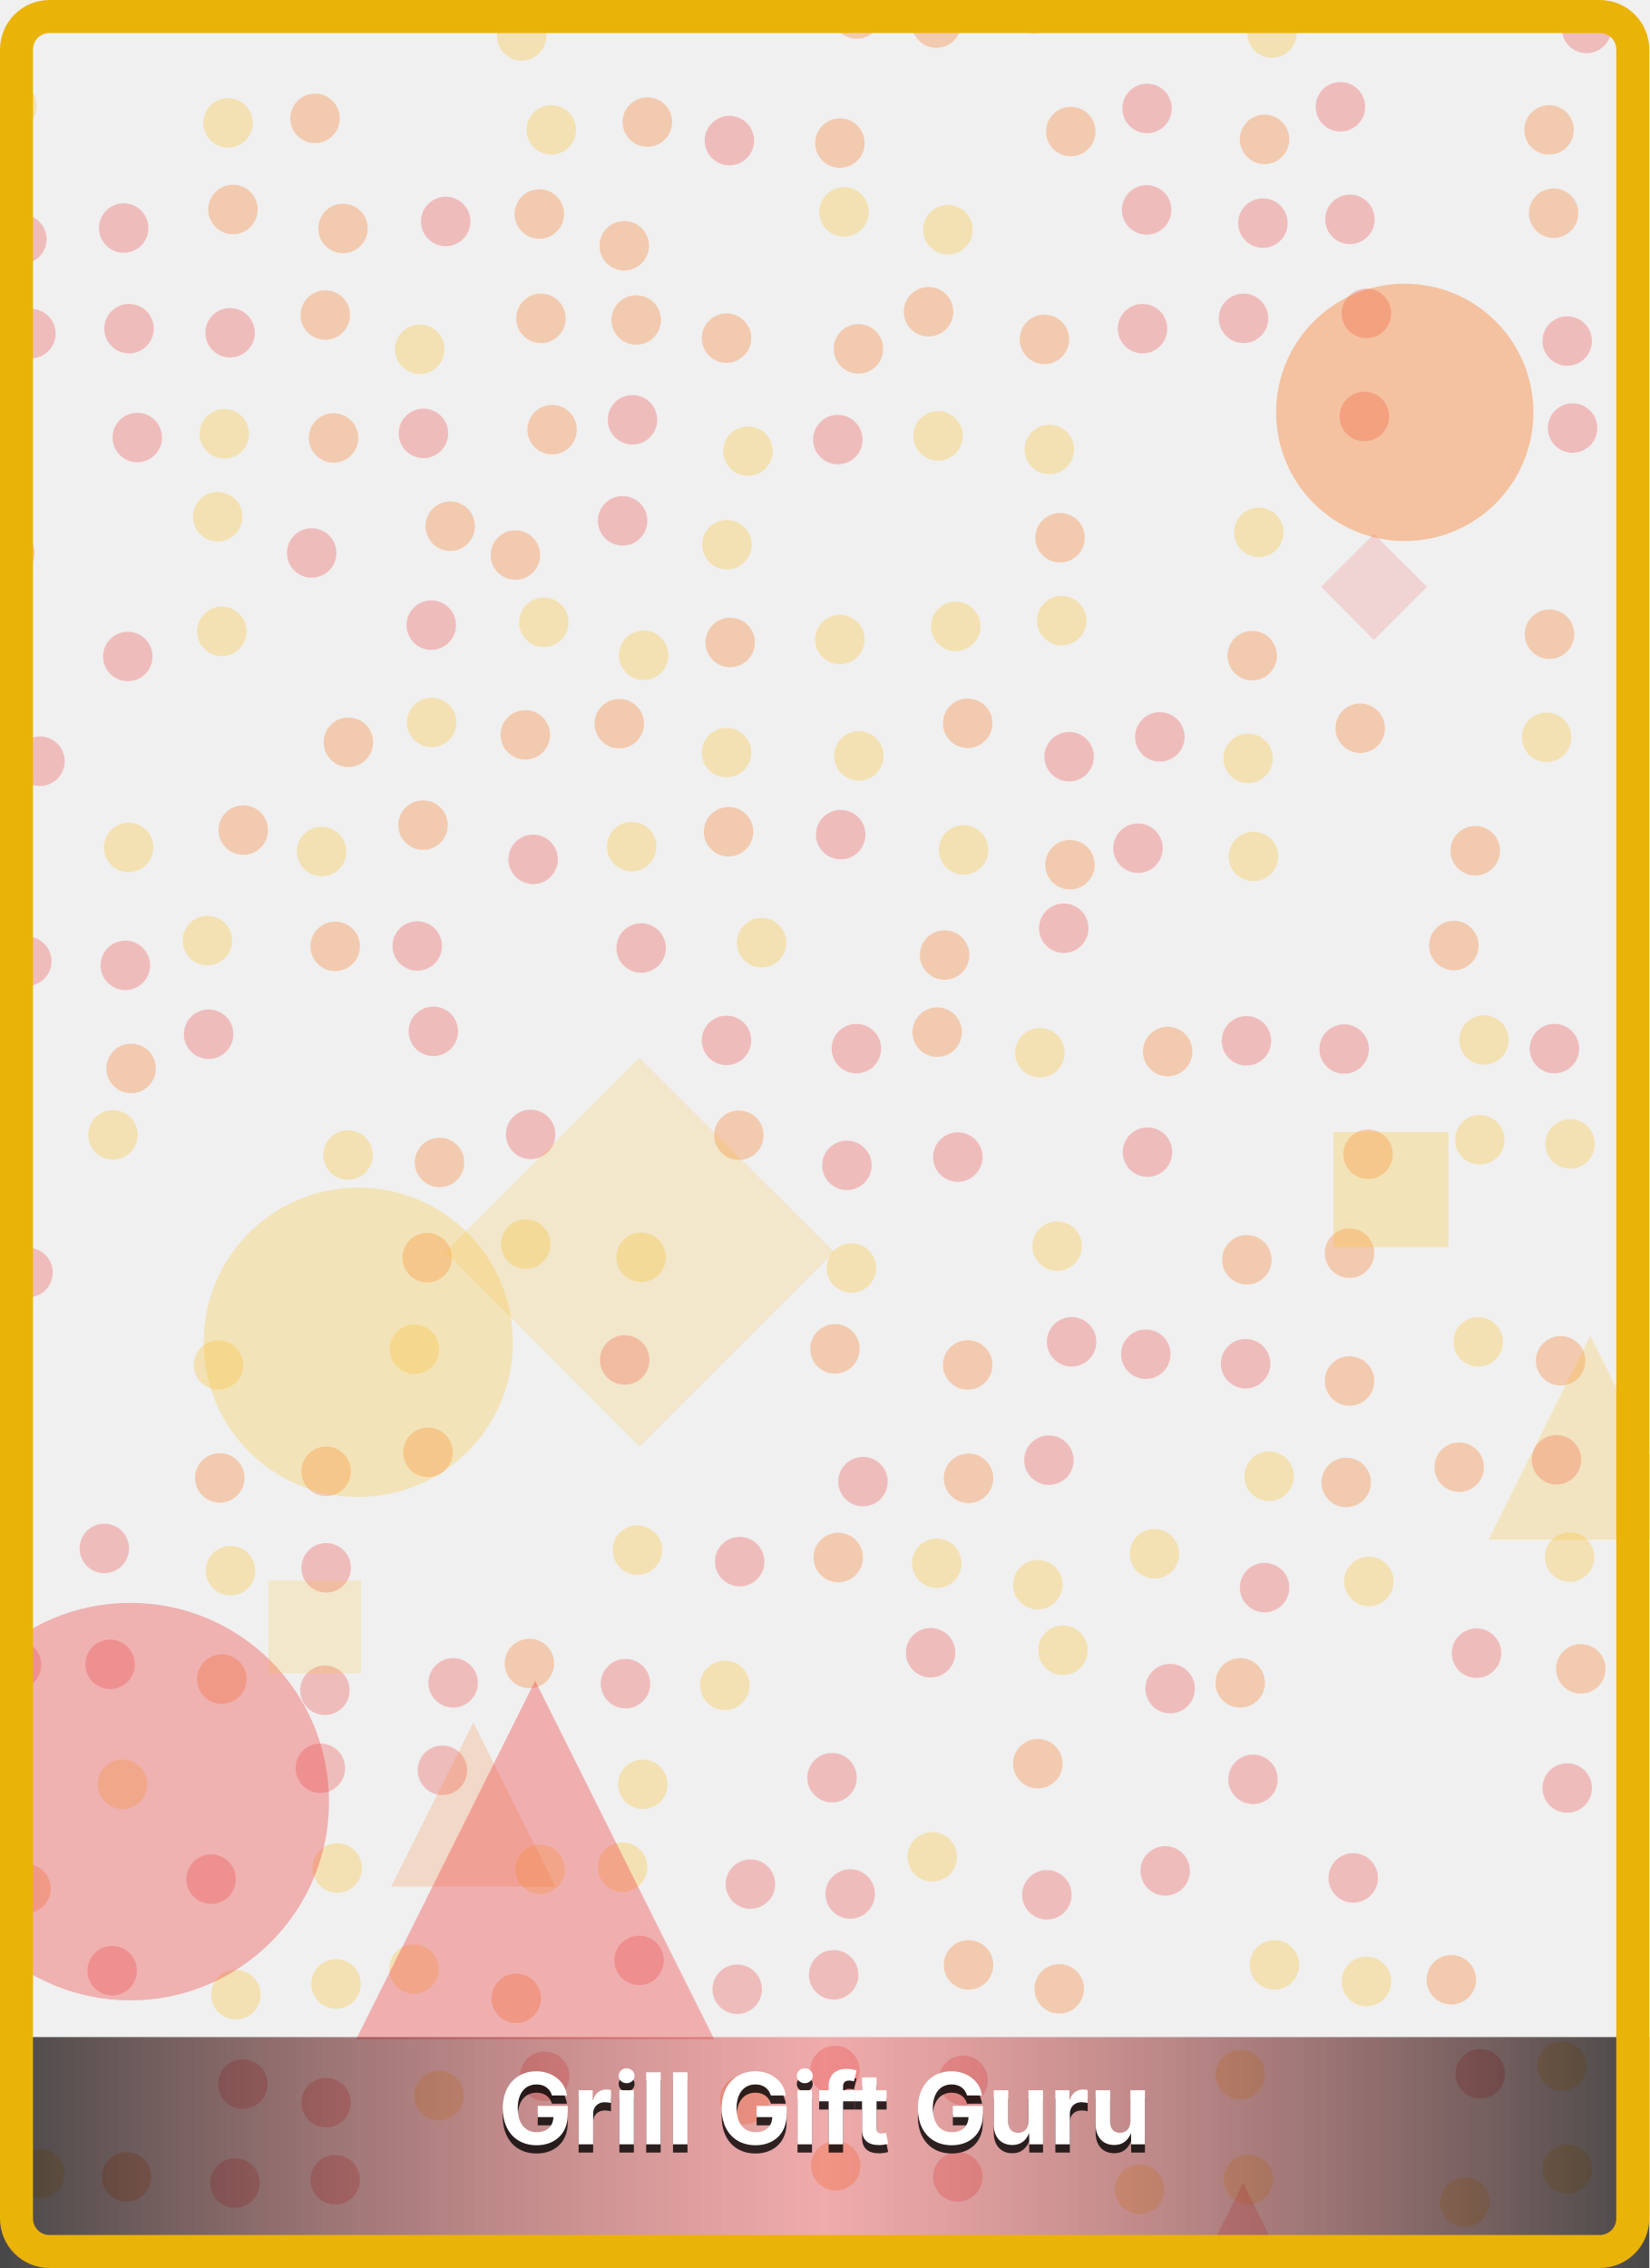
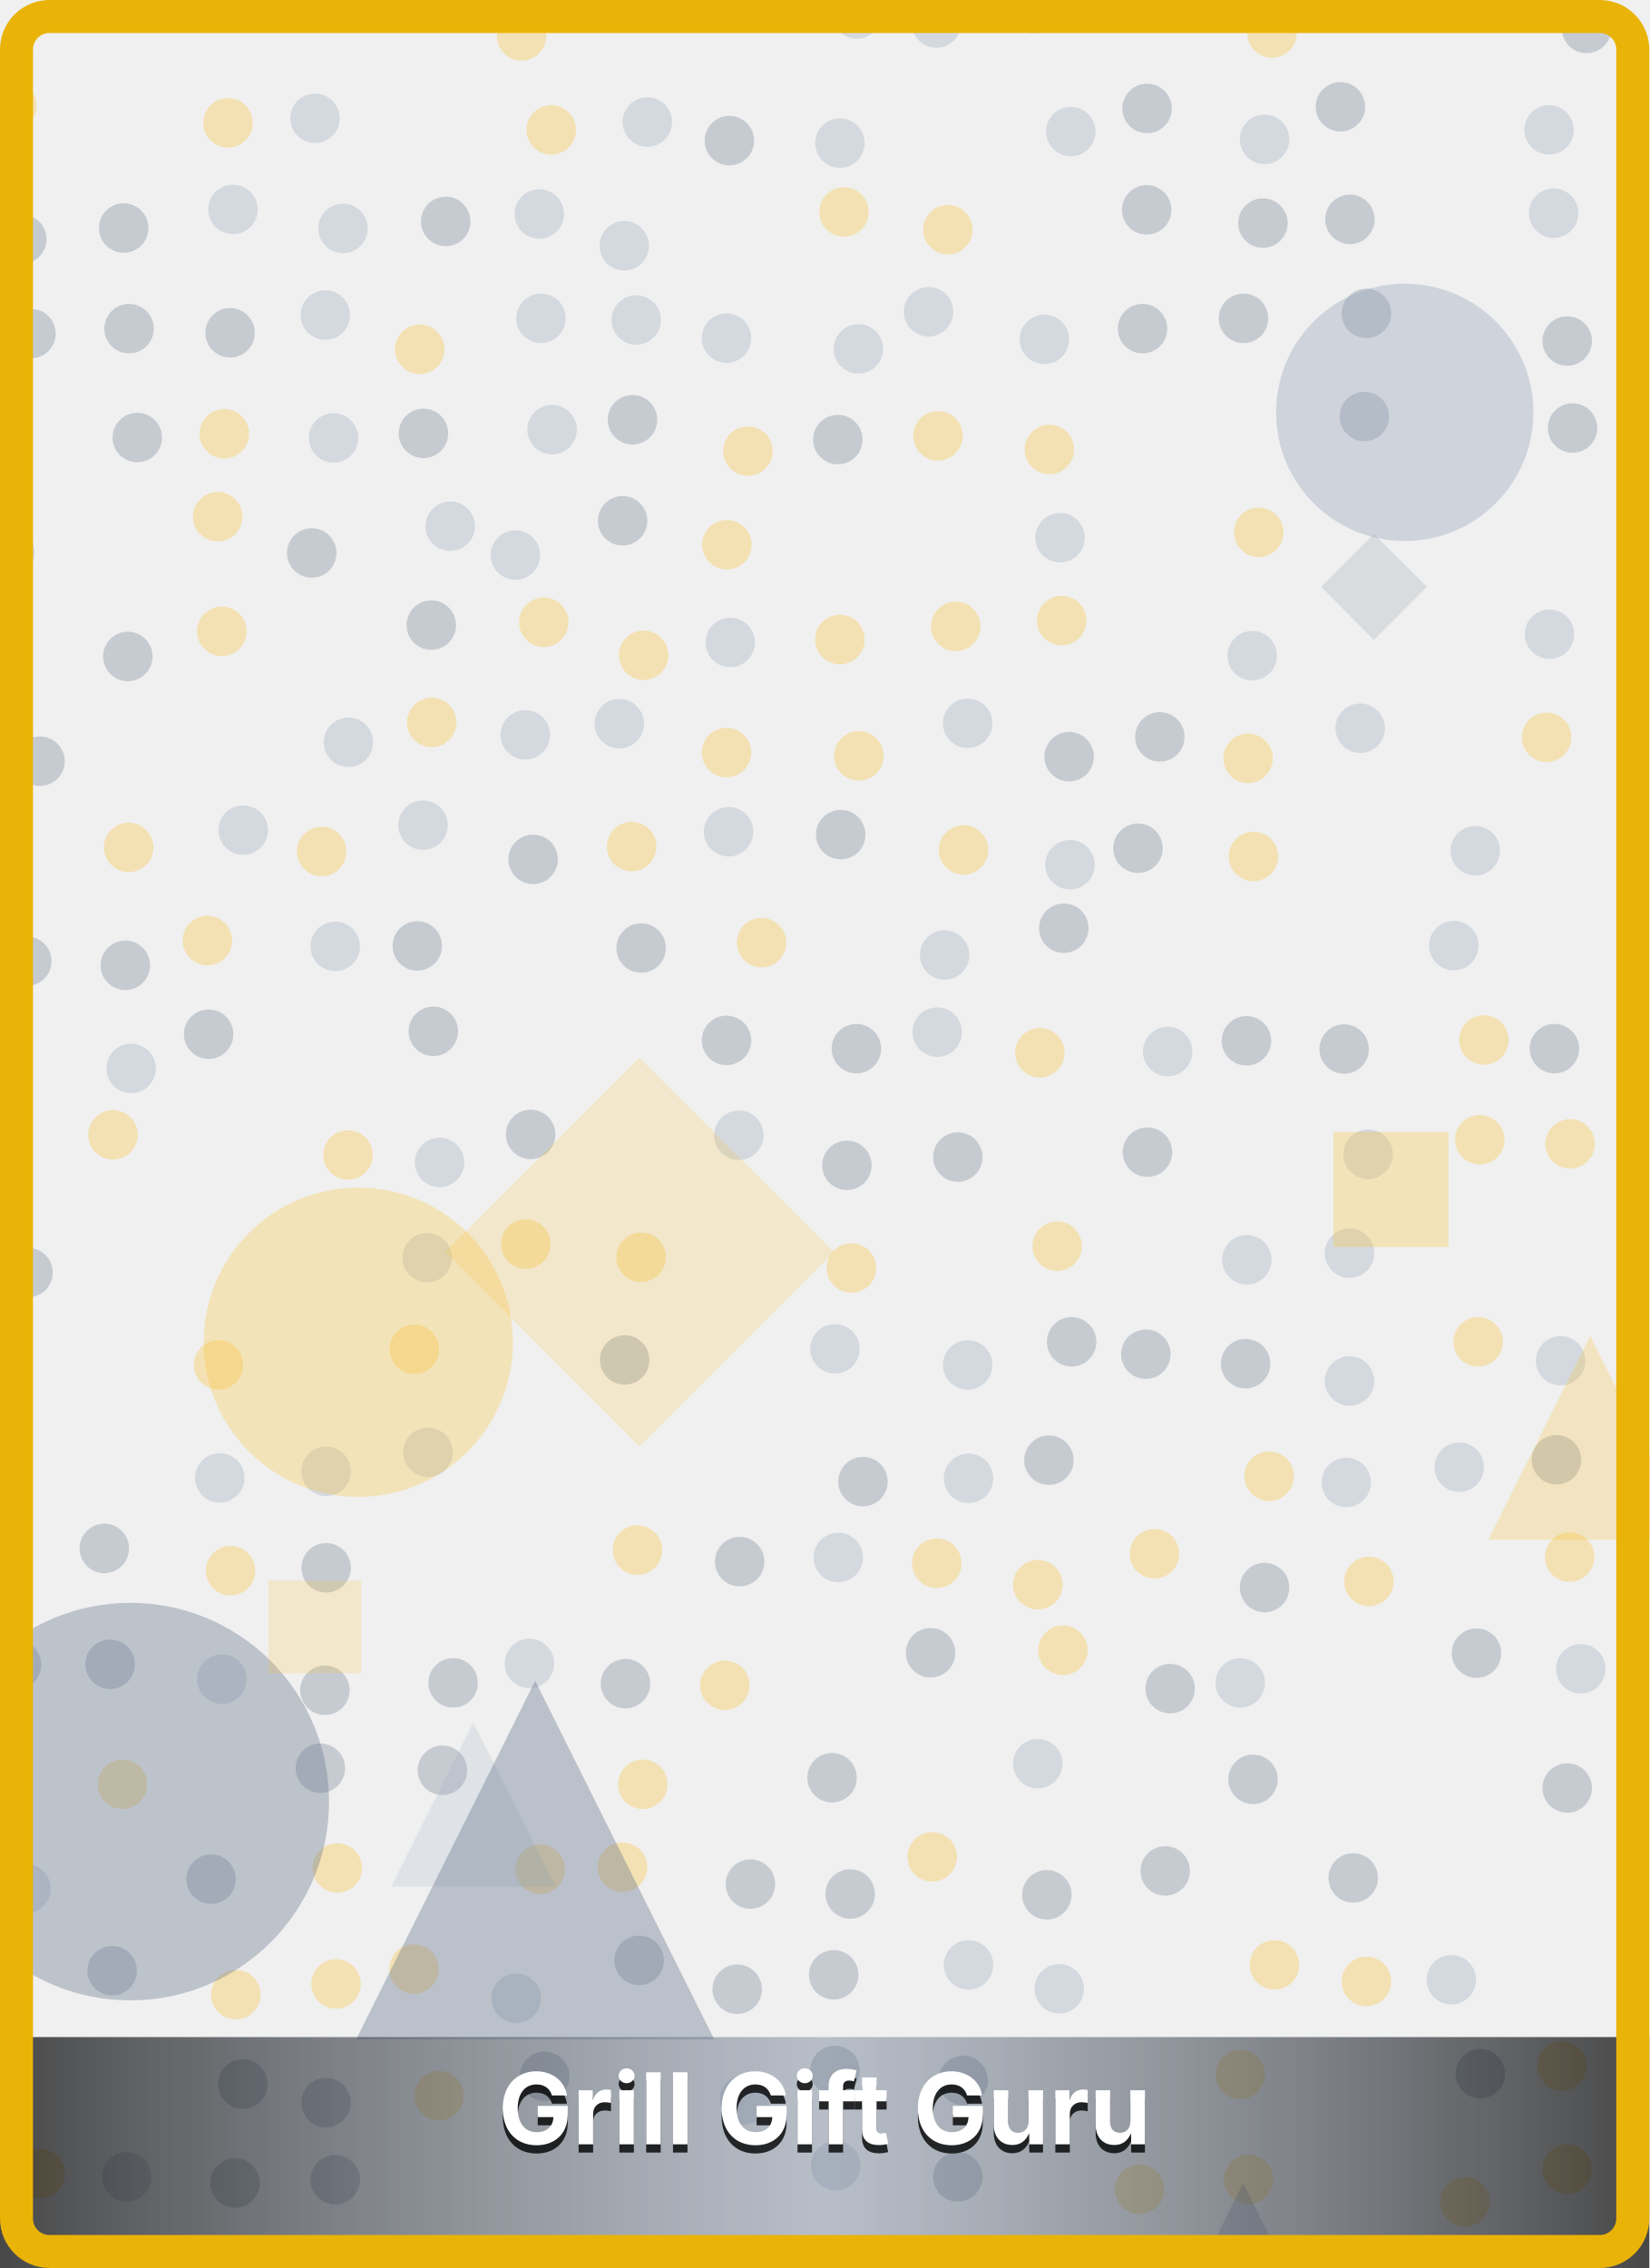
<svg xmlns="http://www.w3.org/2000/svg" viewBox="0 0 400 550" width="400" height="550">
  <defs>
    <linearGradient id="bg-gradient-fd_004" x1="0%" y1="0%" x2="100%" y2="100%">
-       <stop offset="0%" style="stop-color:#ef4444;stop-opacity:0.26" />
-       <stop offset="50%" style="stop-color:#f97316;stop-opacity:0.4" />
-       <stop offset="100%" style="stop-color:#ef4444;stop-opacity:0.26" />
+       <stop offset="0%" style="stop-color:#64748b;stop-opacity:0.26" />
+       <stop offset="50%" style="stop-color:#94a3b8;stop-opacity:0.4" />
+       <stop offset="100%" style="stop-color:#64748b;stop-opacity:0.26" />
    </linearGradient>
    <filter id="shadow-fd_004">
      <feDropShadow dx="0" dy="2" stdDeviation="3" flood-opacity="0.8" />
    </filter>
  </defs>
  <rect width="400" height="550" fill="url(#bg-gradient-0.7610623023938388)" />
  <g opacity="0.3">
    <circle cx="2.9" cy="25.7" r="6" fill="#fbbf24" />
-     <circle cx="5.3" cy="58.0" r="6" fill="#ef4444" />
-     <circle cx="7.5" cy="80.9" r="6" fill="#ef4444" />
-     <circle cx="0.5" cy="105.2" r="6" fill="#f97316" />
-     <circle cx="2.4" cy="134.1" r="6" fill="#f97316" />
-     <circle cx="9.7" cy="184.6" r="6" fill="#ef4444" />
-     <circle cx="6.5" cy="233.1" r="6" fill="#ef4444" />
-     <circle cx="6.8" cy="308.6" r="6" fill="#ef4444" />
-     <circle cx="1.2" cy="378.8" r="6" fill="#ef4444" />
-     <circle cx="4.0" cy="403.7" r="6" fill="#ef4444" />
-     <circle cx="0.9" cy="432.5" r="6" fill="#ef4444" />
-     <circle cx="6.3" cy="458.0" r="6" fill="#f97316" />
+     <circle cx="5.3" cy="58.0" r="6" fill="#64748b" />
+     <circle cx="7.5" cy="80.9" r="6" fill="#64748b" />
+     <circle cx="0.5" cy="105.2" r="6" fill="#94a3b8" />
+     <circle cx="2.4" cy="134.1" r="6" fill="#94a3b8" />
+     <circle cx="9.7" cy="184.6" r="6" fill="#64748b" />
+     <circle cx="6.5" cy="233.1" r="6" fill="#64748b" />
+     <circle cx="6.8" cy="308.6" r="6" fill="#64748b" />
+     <circle cx="1.2" cy="378.8" r="6" fill="#64748b" />
+     <circle cx="4.0" cy="403.7" r="6" fill="#64748b" />
+     <circle cx="0.9" cy="432.5" r="6" fill="#64748b" />
+     <circle cx="6.3" cy="458.0" r="6" fill="#94a3b8" />
    <circle cx="9.7" cy="527.1" r="6" fill="#fbbf24" />
-     <circle cx="30.0" cy="55.3" r="6" fill="#ef4444" />
-     <circle cx="31.3" cy="79.7" r="6" fill="#ef4444" />
-     <circle cx="33.3" cy="106.1" r="6" fill="#ef4444" />
-     <circle cx="31.0" cy="159.2" r="6" fill="#ef4444" />
+     <circle cx="30.0" cy="55.3" r="6" fill="#64748b" />
+     <circle cx="31.3" cy="79.7" r="6" fill="#64748b" />
+     <circle cx="33.3" cy="106.1" r="6" fill="#64748b" />
+     <circle cx="31.0" cy="159.2" r="6" fill="#64748b" />
    <circle cx="31.2" cy="205.5" r="6" fill="#fbbf24" />
-     <circle cx="30.4" cy="234.1" r="6" fill="#ef4444" />
-     <circle cx="31.8" cy="259.1" r="6" fill="#f97316" />
+     <circle cx="30.4" cy="234.1" r="6" fill="#64748b" />
+     <circle cx="31.8" cy="259.1" r="6" fill="#94a3b8" />
    <circle cx="27.4" cy="275.2" r="6" fill="#fbbf24" />
-     <circle cx="25.3" cy="375.5" r="6" fill="#ef4444" />
-     <circle cx="26.7" cy="403.6" r="6" fill="#ef4444" />
+     <circle cx="25.3" cy="375.5" r="6" fill="#64748b" />
+     <circle cx="26.7" cy="403.6" r="6" fill="#64748b" />
    <circle cx="29.7" cy="432.7" r="6" fill="#fbbf24" />
-     <circle cx="27.2" cy="477.9" r="6" fill="#ef4444" />
-     <circle cx="30.7" cy="527.9" r="6" fill="#f97316" />
+     <circle cx="27.2" cy="477.9" r="6" fill="#64748b" />
+     <circle cx="30.7" cy="527.9" r="6" fill="#94a3b8" />
    <circle cx="55.3" cy="29.8" r="6" fill="#fbbf24" />
-     <circle cx="56.5" cy="50.8" r="6" fill="#f97316" />
-     <circle cx="55.8" cy="80.7" r="6" fill="#ef4444" />
+     <circle cx="56.5" cy="50.8" r="6" fill="#94a3b8" />
+     <circle cx="55.8" cy="80.7" r="6" fill="#64748b" />
    <circle cx="54.4" cy="105.2" r="6" fill="#fbbf24" />
    <circle cx="52.8" cy="125.3" r="6" fill="#fbbf24" />
    <circle cx="53.8" cy="153.1" r="6" fill="#fbbf24" />
-     <circle cx="59.0" cy="201.3" r="6" fill="#f97316" />
+     <circle cx="59.0" cy="201.3" r="6" fill="#94a3b8" />
    <circle cx="50.3" cy="228.1" r="6" fill="#fbbf24" />
-     <circle cx="50.6" cy="250.8" r="6" fill="#ef4444" />
+     <circle cx="50.6" cy="250.8" r="6" fill="#64748b" />
    <circle cx="53.0" cy="331.0" r="6" fill="#fbbf24" />
-     <circle cx="53.3" cy="358.4" r="6" fill="#f97316" />
+     <circle cx="53.3" cy="358.4" r="6" fill="#94a3b8" />
    <circle cx="55.9" cy="380.9" r="6" fill="#fbbf24" />
-     <circle cx="53.8" cy="407.2" r="6" fill="#f97316" />
-     <circle cx="51.2" cy="455.7" r="6" fill="#ef4444" />
+     <circle cx="53.8" cy="407.2" r="6" fill="#94a3b8" />
+     <circle cx="51.2" cy="455.7" r="6" fill="#64748b" />
    <circle cx="57.2" cy="483.7" r="6" fill="#fbbf24" />
-     <circle cx="58.9" cy="505.4" r="6" fill="#ef4444" />
-     <circle cx="57.0" cy="529.4" r="6" fill="#ef4444" />
-     <circle cx="76.4" cy="28.7" r="6" fill="#f97316" />
-     <circle cx="83.2" cy="55.4" r="6" fill="#f97316" />
-     <circle cx="78.9" cy="76.4" r="6" fill="#f97316" />
-     <circle cx="80.9" cy="106.2" r="6" fill="#f97316" />
-     <circle cx="75.6" cy="134.1" r="6" fill="#ef4444" />
-     <circle cx="84.5" cy="180.0" r="6" fill="#f97316" />
+     <circle cx="58.9" cy="505.4" r="6" fill="#64748b" />
+     <circle cx="57.0" cy="529.4" r="6" fill="#64748b" />
+     <circle cx="76.4" cy="28.7" r="6" fill="#94a3b8" />
+     <circle cx="83.2" cy="55.4" r="6" fill="#94a3b8" />
+     <circle cx="78.9" cy="76.4" r="6" fill="#94a3b8" />
+     <circle cx="80.9" cy="106.2" r="6" fill="#94a3b8" />
+     <circle cx="75.6" cy="134.1" r="6" fill="#64748b" />
+     <circle cx="84.5" cy="180.0" r="6" fill="#94a3b8" />
    <circle cx="78.0" cy="206.5" r="6" fill="#fbbf24" />
-     <circle cx="81.3" cy="229.5" r="6" fill="#f97316" />
+     <circle cx="81.3" cy="229.5" r="6" fill="#94a3b8" />
    <circle cx="84.4" cy="280.1" r="6" fill="#fbbf24" />
-     <circle cx="79.1" cy="356.8" r="6" fill="#f97316" />
-     <circle cx="79.1" cy="380.2" r="6" fill="#ef4444" />
-     <circle cx="78.8" cy="409.9" r="6" fill="#ef4444" />
-     <circle cx="77.7" cy="428.8" r="6" fill="#ef4444" />
+     <circle cx="79.1" cy="356.8" r="6" fill="#94a3b8" />
+     <circle cx="79.1" cy="380.2" r="6" fill="#64748b" />
+     <circle cx="78.8" cy="409.9" r="6" fill="#64748b" />
+     <circle cx="77.7" cy="428.8" r="6" fill="#64748b" />
    <circle cx="81.8" cy="453.0" r="6" fill="#fbbf24" />
    <circle cx="81.5" cy="481.1" r="6" fill="#fbbf24" />
-     <circle cx="79.1" cy="509.9" r="6" fill="#ef4444" />
-     <circle cx="81.3" cy="528.6" r="6" fill="#ef4444" />
-     <circle cx="102.6" cy="1.8" r="6" fill="#f97316" />
-     <circle cx="108.1" cy="53.7" r="6" fill="#ef4444" />
+     <circle cx="79.1" cy="509.9" r="6" fill="#64748b" />
+     <circle cx="81.3" cy="528.6" r="6" fill="#64748b" />
+     <circle cx="102.6" cy="1.8" r="6" fill="#94a3b8" />
+     <circle cx="108.1" cy="53.7" r="6" fill="#64748b" />
    <circle cx="101.8" cy="84.7" r="6" fill="#fbbf24" />
-     <circle cx="102.7" cy="105.1" r="6" fill="#ef4444" />
-     <circle cx="109.2" cy="127.6" r="6" fill="#f97316" />
-     <circle cx="104.6" cy="151.6" r="6" fill="#ef4444" />
+     <circle cx="102.7" cy="105.1" r="6" fill="#64748b" />
+     <circle cx="109.2" cy="127.6" r="6" fill="#94a3b8" />
+     <circle cx="104.6" cy="151.6" r="6" fill="#64748b" />
    <circle cx="104.7" cy="175.2" r="6" fill="#fbbf24" />
-     <circle cx="102.6" cy="200.1" r="6" fill="#f97316" />
-     <circle cx="101.2" cy="229.4" r="6" fill="#ef4444" />
-     <circle cx="105.1" cy="250.1" r="6" fill="#ef4444" />
-     <circle cx="106.6" cy="281.9" r="6" fill="#f97316" />
-     <circle cx="103.6" cy="305.0" r="6" fill="#f97316" />
+     <circle cx="102.6" cy="200.1" r="6" fill="#94a3b8" />
+     <circle cx="101.2" cy="229.4" r="6" fill="#64748b" />
+     <circle cx="105.1" cy="250.1" r="6" fill="#64748b" />
+     <circle cx="106.6" cy="281.9" r="6" fill="#94a3b8" />
+     <circle cx="103.6" cy="305.0" r="6" fill="#94a3b8" />
    <circle cx="100.5" cy="327.2" r="6" fill="#fbbf24" />
-     <circle cx="103.8" cy="352.2" r="6" fill="#f97316" />
-     <circle cx="109.9" cy="408.1" r="6" fill="#ef4444" />
-     <circle cx="107.3" cy="429.3" r="6" fill="#ef4444" />
+     <circle cx="103.8" cy="352.2" r="6" fill="#94a3b8" />
+     <circle cx="109.9" cy="408.1" r="6" fill="#64748b" />
+     <circle cx="107.3" cy="429.3" r="6" fill="#64748b" />
    <circle cx="100.4" cy="477.5" r="6" fill="#fbbf24" />
    <circle cx="106.5" cy="508.2" r="6" fill="#fbbf24" />
    <circle cx="126.5" cy="8.7" r="6" fill="#fbbf24" />
    <circle cx="133.7" cy="31.5" r="6" fill="#fbbf24" />
-     <circle cx="130.8" cy="51.9" r="6" fill="#f97316" />
-     <circle cx="131.2" cy="77.2" r="6" fill="#f97316" />
-     <circle cx="133.9" cy="104.2" r="6" fill="#f97316" />
-     <circle cx="125.0" cy="134.6" r="6" fill="#f97316" />
+     <circle cx="130.8" cy="51.9" r="6" fill="#94a3b8" />
+     <circle cx="131.2" cy="77.2" r="6" fill="#94a3b8" />
+     <circle cx="133.9" cy="104.2" r="6" fill="#94a3b8" />
+     <circle cx="125.0" cy="134.6" r="6" fill="#94a3b8" />
    <circle cx="131.9" cy="150.9" r="6" fill="#fbbf24" />
-     <circle cx="127.4" cy="178.2" r="6" fill="#f97316" />
-     <circle cx="129.3" cy="208.4" r="6" fill="#ef4444" />
-     <circle cx="128.7" cy="275.1" r="6" fill="#ef4444" />
+     <circle cx="127.4" cy="178.2" r="6" fill="#94a3b8" />
+     <circle cx="129.3" cy="208.4" r="6" fill="#64748b" />
+     <circle cx="128.7" cy="275.1" r="6" fill="#64748b" />
    <circle cx="127.5" cy="301.7" r="6" fill="#fbbf24" />
-     <circle cx="128.4" cy="403.4" r="6" fill="#f97316" />
+     <circle cx="128.4" cy="403.4" r="6" fill="#94a3b8" />
    <circle cx="131.0" cy="453.3" r="6" fill="#fbbf24" />
-     <circle cx="125.2" cy="484.6" r="6" fill="#f97316" />
-     <circle cx="132.1" cy="503.5" r="6" fill="#ef4444" />
-     <circle cx="150.4" cy="1.4" r="6" fill="#f97316" />
-     <circle cx="157.0" cy="29.6" r="6" fill="#f97316" />
-     <circle cx="151.4" cy="59.6" r="6" fill="#f97316" />
-     <circle cx="154.3" cy="77.6" r="6" fill="#f97316" />
-     <circle cx="153.4" cy="101.8" r="6" fill="#ef4444" />
-     <circle cx="151.0" cy="126.3" r="6" fill="#ef4444" />
+     <circle cx="125.2" cy="484.6" r="6" fill="#94a3b8" />
+     <circle cx="132.1" cy="503.5" r="6" fill="#64748b" />
+     <circle cx="150.4" cy="1.4" r="6" fill="#94a3b8" />
+     <circle cx="157.0" cy="29.6" r="6" fill="#94a3b8" />
+     <circle cx="151.4" cy="59.6" r="6" fill="#94a3b8" />
+     <circle cx="154.3" cy="77.6" r="6" fill="#94a3b8" />
+     <circle cx="153.4" cy="101.8" r="6" fill="#64748b" />
+     <circle cx="151.0" cy="126.3" r="6" fill="#64748b" />
    <circle cx="156.1" cy="158.9" r="6" fill="#fbbf24" />
-     <circle cx="150.2" cy="175.5" r="6" fill="#f97316" />
+     <circle cx="150.2" cy="175.5" r="6" fill="#94a3b8" />
    <circle cx="153.2" cy="205.3" r="6" fill="#fbbf24" />
-     <circle cx="155.5" cy="229.9" r="6" fill="#ef4444" />
+     <circle cx="155.5" cy="229.9" r="6" fill="#64748b" />
    <circle cx="155.5" cy="304.9" r="6" fill="#fbbf24" />
-     <circle cx="151.5" cy="329.8" r="6" fill="#ef4444" />
+     <circle cx="151.5" cy="329.8" r="6" fill="#64748b" />
    <circle cx="154.6" cy="375.9" r="6" fill="#fbbf24" />
-     <circle cx="151.7" cy="408.3" r="6" fill="#ef4444" />
+     <circle cx="151.7" cy="408.3" r="6" fill="#64748b" />
    <circle cx="155.9" cy="432.7" r="6" fill="#fbbf24" />
    <circle cx="151.0" cy="452.8" r="6" fill="#fbbf24" />
-     <circle cx="155.0" cy="475.4" r="6" fill="#ef4444" />
-     <circle cx="176.9" cy="34.1" r="6" fill="#ef4444" />
-     <circle cx="176.2" cy="82.0" r="6" fill="#f97316" />
+     <circle cx="155.0" cy="475.4" r="6" fill="#64748b" />
+     <circle cx="176.9" cy="34.1" r="6" fill="#64748b" />
+     <circle cx="176.2" cy="82.0" r="6" fill="#94a3b8" />
    <circle cx="181.4" cy="109.4" r="6" fill="#fbbf24" />
    <circle cx="176.3" cy="132.1" r="6" fill="#fbbf24" />
-     <circle cx="177.1" cy="155.8" r="6" fill="#f97316" />
+     <circle cx="177.1" cy="155.8" r="6" fill="#94a3b8" />
    <circle cx="176.2" cy="182.5" r="6" fill="#fbbf24" />
-     <circle cx="176.7" cy="201.7" r="6" fill="#f97316" />
+     <circle cx="176.7" cy="201.7" r="6" fill="#94a3b8" />
    <circle cx="184.7" cy="228.6" r="6" fill="#fbbf24" />
-     <circle cx="176.2" cy="252.3" r="6" fill="#ef4444" />
-     <circle cx="179.2" cy="275.3" r="6" fill="#f97316" />
-     <circle cx="179.4" cy="378.7" r="6" fill="#ef4444" />
+     <circle cx="176.2" cy="252.3" r="6" fill="#64748b" />
+     <circle cx="179.2" cy="275.3" r="6" fill="#94a3b8" />
+     <circle cx="179.4" cy="378.7" r="6" fill="#64748b" />
    <circle cx="175.8" cy="408.7" r="6" fill="#fbbf24" />
-     <circle cx="182.0" cy="456.9" r="6" fill="#ef4444" />
-     <circle cx="178.8" cy="482.4" r="6" fill="#ef4444" />
-     <circle cx="180.6" cy="509.2" r="6" fill="#f97316" />
-     <circle cx="207.8" cy="3.4" r="6" fill="#f97316" />
-     <circle cx="203.7" cy="34.7" r="6" fill="#f97316" />
+     <circle cx="182.0" cy="456.9" r="6" fill="#64748b" />
+     <circle cx="178.8" cy="482.4" r="6" fill="#64748b" />
+     <circle cx="180.6" cy="509.2" r="6" fill="#94a3b8" />
+     <circle cx="207.8" cy="3.4" r="6" fill="#94a3b8" />
+     <circle cx="203.7" cy="34.7" r="6" fill="#94a3b8" />
    <circle cx="204.7" cy="51.4" r="6" fill="#fbbf24" />
-     <circle cx="208.2" cy="84.6" r="6" fill="#f97316" />
-     <circle cx="203.2" cy="106.6" r="6" fill="#ef4444" />
+     <circle cx="208.2" cy="84.6" r="6" fill="#94a3b8" />
+     <circle cx="203.2" cy="106.6" r="6" fill="#64748b" />
    <circle cx="203.7" cy="155.1" r="6" fill="#fbbf24" />
    <circle cx="208.3" cy="183.3" r="6" fill="#fbbf24" />
-     <circle cx="203.9" cy="202.4" r="6" fill="#ef4444" />
-     <circle cx="207.7" cy="254.3" r="6" fill="#ef4444" />
-     <circle cx="205.4" cy="282.6" r="6" fill="#ef4444" />
+     <circle cx="203.9" cy="202.4" r="6" fill="#64748b" />
+     <circle cx="207.7" cy="254.3" r="6" fill="#64748b" />
+     <circle cx="205.4" cy="282.6" r="6" fill="#64748b" />
    <circle cx="206.5" cy="307.5" r="6" fill="#fbbf24" />
-     <circle cx="202.5" cy="327.1" r="6" fill="#f97316" />
-     <circle cx="209.3" cy="359.3" r="6" fill="#ef4444" />
-     <circle cx="203.3" cy="377.7" r="6" fill="#f97316" />
-     <circle cx="201.8" cy="431.1" r="6" fill="#ef4444" />
-     <circle cx="206.2" cy="459.3" r="6" fill="#ef4444" />
-     <circle cx="202.2" cy="478.9" r="6" fill="#ef4444" />
-     <circle cx="202.5" cy="502.1" r="6" fill="#ef4444" />
-     <circle cx="202.7" cy="525.2" r="6" fill="#f97316" />
-     <circle cx="227.1" cy="5.6" r="6" fill="#f97316" />
+     <circle cx="202.5" cy="327.1" r="6" fill="#94a3b8" />
+     <circle cx="209.3" cy="359.3" r="6" fill="#64748b" />
+     <circle cx="203.3" cy="377.7" r="6" fill="#94a3b8" />
+     <circle cx="201.8" cy="431.1" r="6" fill="#64748b" />
+     <circle cx="206.2" cy="459.3" r="6" fill="#64748b" />
+     <circle cx="202.2" cy="478.9" r="6" fill="#64748b" />
+     <circle cx="202.5" cy="502.1" r="6" fill="#64748b" />
+     <circle cx="202.7" cy="525.2" r="6" fill="#94a3b8" />
+     <circle cx="227.1" cy="5.6" r="6" fill="#94a3b8" />
    <circle cx="229.9" cy="55.7" r="6" fill="#fbbf24" />
-     <circle cx="225.2" cy="75.6" r="6" fill="#f97316" />
+     <circle cx="225.2" cy="75.6" r="6" fill="#94a3b8" />
    <circle cx="227.5" cy="105.7" r="6" fill="#fbbf24" />
    <circle cx="231.8" cy="151.9" r="6" fill="#fbbf24" />
-     <circle cx="234.7" cy="175.4" r="6" fill="#f97316" />
+     <circle cx="234.7" cy="175.4" r="6" fill="#94a3b8" />
    <circle cx="233.7" cy="206.1" r="6" fill="#fbbf24" />
-     <circle cx="229.1" cy="231.6" r="6" fill="#f97316" />
-     <circle cx="227.3" cy="250.3" r="6" fill="#f97316" />
-     <circle cx="232.3" cy="280.6" r="6" fill="#ef4444" />
-     <circle cx="234.7" cy="331.0" r="6" fill="#f97316" />
-     <circle cx="234.9" cy="358.5" r="6" fill="#f97316" />
+     <circle cx="229.1" cy="231.6" r="6" fill="#94a3b8" />
+     <circle cx="227.3" cy="250.3" r="6" fill="#94a3b8" />
+     <circle cx="232.3" cy="280.6" r="6" fill="#64748b" />
+     <circle cx="234.7" cy="331.0" r="6" fill="#94a3b8" />
+     <circle cx="234.9" cy="358.5" r="6" fill="#94a3b8" />
    <circle cx="227.2" cy="379.1" r="6" fill="#fbbf24" />
-     <circle cx="225.7" cy="400.8" r="6" fill="#ef4444" />
+     <circle cx="225.7" cy="400.8" r="6" fill="#64748b" />
    <circle cx="226.1" cy="450.3" r="6" fill="#fbbf24" />
-     <circle cx="234.9" cy="476.5" r="6" fill="#f97316" />
-     <circle cx="233.6" cy="504.5" r="6" fill="#ef4444" />
-     <circle cx="232.3" cy="527.9" r="6" fill="#ef4444" />
-     <circle cx="250.8" cy="2.1" r="6" fill="#f97316" />
-     <circle cx="259.7" cy="31.9" r="6" fill="#f97316" />
-     <circle cx="253.3" cy="82.3" r="6" fill="#f97316" />
+     <circle cx="234.9" cy="476.5" r="6" fill="#94a3b8" />
+     <circle cx="233.6" cy="504.5" r="6" fill="#64748b" />
+     <circle cx="232.3" cy="527.9" r="6" fill="#64748b" />
+     <circle cx="250.8" cy="2.1" r="6" fill="#94a3b8" />
+     <circle cx="259.7" cy="31.9" r="6" fill="#94a3b8" />
+     <circle cx="253.3" cy="82.3" r="6" fill="#94a3b8" />
    <circle cx="254.5" cy="109.0" r="6" fill="#fbbf24" />
-     <circle cx="257.1" cy="130.4" r="6" fill="#f97316" />
+     <circle cx="257.1" cy="130.4" r="6" fill="#94a3b8" />
    <circle cx="257.5" cy="150.5" r="6" fill="#fbbf24" />
-     <circle cx="259.3" cy="183.5" r="6" fill="#ef4444" />
-     <circle cx="259.5" cy="209.7" r="6" fill="#f97316" />
-     <circle cx="258.0" cy="225.1" r="6" fill="#ef4444" />
+     <circle cx="259.3" cy="183.5" r="6" fill="#64748b" />
+     <circle cx="259.5" cy="209.7" r="6" fill="#94a3b8" />
+     <circle cx="258.0" cy="225.1" r="6" fill="#64748b" />
    <circle cx="252.2" cy="255.3" r="6" fill="#fbbf24" />
    <circle cx="256.4" cy="302.2" r="6" fill="#fbbf24" />
-     <circle cx="259.9" cy="325.4" r="6" fill="#ef4444" />
-     <circle cx="254.4" cy="354.1" r="6" fill="#ef4444" />
+     <circle cx="259.9" cy="325.4" r="6" fill="#64748b" />
+     <circle cx="254.4" cy="354.1" r="6" fill="#64748b" />
    <circle cx="251.7" cy="384.3" r="6" fill="#fbbf24" />
    <circle cx="257.8" cy="400.2" r="6" fill="#fbbf24" />
-     <circle cx="251.7" cy="427.7" r="6" fill="#f97316" />
-     <circle cx="253.9" cy="459.5" r="6" fill="#ef4444" />
-     <circle cx="256.9" cy="482.3" r="6" fill="#f97316" />
-     <circle cx="278.2" cy="26.3" r="6" fill="#ef4444" />
-     <circle cx="278.1" cy="50.9" r="6" fill="#ef4444" />
-     <circle cx="277.1" cy="79.7" r="6" fill="#ef4444" />
-     <circle cx="281.3" cy="178.7" r="6" fill="#ef4444" />
-     <circle cx="276.0" cy="205.7" r="6" fill="#ef4444" />
-     <circle cx="283.2" cy="255.0" r="6" fill="#f97316" />
-     <circle cx="278.3" cy="279.4" r="6" fill="#ef4444" />
-     <circle cx="277.9" cy="328.4" r="6" fill="#ef4444" />
+     <circle cx="251.7" cy="427.7" r="6" fill="#94a3b8" />
+     <circle cx="253.9" cy="459.5" r="6" fill="#64748b" />
+     <circle cx="256.9" cy="482.3" r="6" fill="#94a3b8" />
+     <circle cx="278.2" cy="26.3" r="6" fill="#64748b" />
+     <circle cx="278.1" cy="50.9" r="6" fill="#64748b" />
+     <circle cx="277.1" cy="79.7" r="6" fill="#64748b" />
+     <circle cx="281.3" cy="178.7" r="6" fill="#64748b" />
+     <circle cx="276.0" cy="205.7" r="6" fill="#64748b" />
+     <circle cx="283.2" cy="255.0" r="6" fill="#94a3b8" />
+     <circle cx="278.3" cy="279.4" r="6" fill="#64748b" />
+     <circle cx="277.9" cy="328.4" r="6" fill="#64748b" />
    <circle cx="280.0" cy="376.8" r="6" fill="#fbbf24" />
-     <circle cx="283.8" cy="409.5" r="6" fill="#ef4444" />
-     <circle cx="282.6" cy="453.7" r="6" fill="#ef4444" />
+     <circle cx="283.8" cy="409.5" r="6" fill="#64748b" />
+     <circle cx="282.6" cy="453.7" r="6" fill="#64748b" />
    <circle cx="276.4" cy="530.9" r="6" fill="#fbbf24" />
    <circle cx="308.5" cy="8.0" r="6" fill="#fbbf24" />
-     <circle cx="306.7" cy="33.8" r="6" fill="#f97316" />
-     <circle cx="306.3" cy="54.1" r="6" fill="#ef4444" />
-     <circle cx="301.6" cy="77.2" r="6" fill="#ef4444" />
+     <circle cx="306.7" cy="33.8" r="6" fill="#94a3b8" />
+     <circle cx="306.3" cy="54.1" r="6" fill="#64748b" />
+     <circle cx="301.6" cy="77.2" r="6" fill="#64748b" />
    <circle cx="305.3" cy="129.1" r="6" fill="#fbbf24" />
-     <circle cx="303.7" cy="159.0" r="6" fill="#f97316" />
+     <circle cx="303.7" cy="159.0" r="6" fill="#94a3b8" />
    <circle cx="302.7" cy="183.9" r="6" fill="#fbbf24" />
    <circle cx="304.0" cy="207.7" r="6" fill="#fbbf24" />
-     <circle cx="302.3" cy="252.4" r="6" fill="#ef4444" />
-     <circle cx="302.4" cy="305.5" r="6" fill="#f97316" />
-     <circle cx="302.1" cy="330.7" r="6" fill="#ef4444" />
+     <circle cx="302.3" cy="252.4" r="6" fill="#64748b" />
+     <circle cx="302.4" cy="305.5" r="6" fill="#94a3b8" />
+     <circle cx="302.1" cy="330.7" r="6" fill="#64748b" />
    <circle cx="307.8" cy="358.0" r="6" fill="#fbbf24" />
-     <circle cx="306.7" cy="385.0" r="6" fill="#ef4444" />
-     <circle cx="300.8" cy="408.1" r="6" fill="#f97316" />
-     <circle cx="303.9" cy="431.5" r="6" fill="#ef4444" />
+     <circle cx="306.7" cy="385.0" r="6" fill="#64748b" />
+     <circle cx="300.8" cy="408.1" r="6" fill="#94a3b8" />
+     <circle cx="303.9" cy="431.5" r="6" fill="#64748b" />
    <circle cx="309.1" cy="476.5" r="6" fill="#fbbf24" />
    <circle cx="300.8" cy="503.1" r="6" fill="#fbbf24" />
    <circle cx="302.8" cy="528.5" r="6" fill="#fbbf24" />
-     <circle cx="325.1" cy="25.9" r="6" fill="#ef4444" />
-     <circle cx="327.4" cy="53.2" r="6" fill="#ef4444" />
-     <circle cx="331.4" cy="76.0" r="6" fill="#ef4444" />
-     <circle cx="330.9" cy="101.0" r="6" fill="#ef4444" />
-     <circle cx="329.9" cy="176.6" r="6" fill="#f97316" />
-     <circle cx="326.0" cy="254.4" r="6" fill="#ef4444" />
-     <circle cx="331.8" cy="279.9" r="6" fill="#f97316" />
-     <circle cx="327.3" cy="303.9" r="6" fill="#f97316" />
-     <circle cx="327.3" cy="334.9" r="6" fill="#f97316" />
-     <circle cx="326.5" cy="359.5" r="6" fill="#f97316" />
+     <circle cx="325.1" cy="25.9" r="6" fill="#64748b" />
+     <circle cx="327.4" cy="53.2" r="6" fill="#64748b" />
+     <circle cx="331.4" cy="76.0" r="6" fill="#64748b" />
+     <circle cx="330.9" cy="101.0" r="6" fill="#64748b" />
+     <circle cx="329.9" cy="176.6" r="6" fill="#94a3b8" />
+     <circle cx="326.0" cy="254.4" r="6" fill="#64748b" />
+     <circle cx="331.8" cy="279.9" r="6" fill="#94a3b8" />
+     <circle cx="327.3" cy="303.9" r="6" fill="#94a3b8" />
+     <circle cx="327.3" cy="334.9" r="6" fill="#94a3b8" />
+     <circle cx="326.5" cy="359.5" r="6" fill="#94a3b8" />
    <circle cx="332.0" cy="383.5" r="6" fill="#fbbf24" />
-     <circle cx="328.2" cy="455.4" r="6" fill="#ef4444" />
+     <circle cx="328.2" cy="455.4" r="6" fill="#64748b" />
    <circle cx="331.4" cy="480.5" r="6" fill="#fbbf24" />
-     <circle cx="358.2" cy="0.5" r="6" fill="#f97316" />
-     <circle cx="357.8" cy="206.3" r="6" fill="#f97316" />
-     <circle cx="352.6" cy="229.3" r="6" fill="#f97316" />
+     <circle cx="358.2" cy="0.5" r="6" fill="#94a3b8" />
+     <circle cx="357.8" cy="206.3" r="6" fill="#94a3b8" />
+     <circle cx="352.6" cy="229.3" r="6" fill="#94a3b8" />
    <circle cx="359.9" cy="252.2" r="6" fill="#fbbf24" />
    <circle cx="358.9" cy="276.4" r="6" fill="#fbbf24" />
    <circle cx="358.5" cy="325.4" r="6" fill="#fbbf24" />
-     <circle cx="353.9" cy="355.8" r="6" fill="#f97316" />
-     <circle cx="358.1" cy="400.9" r="6" fill="#ef4444" />
-     <circle cx="352.0" cy="480.1" r="6" fill="#f97316" />
-     <circle cx="359.0" cy="502.9" r="6" fill="#ef4444" />
+     <circle cx="353.9" cy="355.8" r="6" fill="#94a3b8" />
+     <circle cx="358.1" cy="400.9" r="6" fill="#64748b" />
+     <circle cx="352.0" cy="480.1" r="6" fill="#94a3b8" />
+     <circle cx="359.0" cy="502.9" r="6" fill="#64748b" />
    <circle cx="355.3" cy="534.0" r="6" fill="#fbbf24" />
-     <circle cx="384.8" cy="6.9" r="6" fill="#ef4444" />
-     <circle cx="375.7" cy="31.5" r="6" fill="#f97316" />
-     <circle cx="376.8" cy="51.7" r="6" fill="#f97316" />
-     <circle cx="380.1" cy="82.7" r="6" fill="#ef4444" />
-     <circle cx="381.4" cy="103.8" r="6" fill="#ef4444" />
-     <circle cx="375.8" cy="153.8" r="6" fill="#f97316" />
+     <circle cx="384.8" cy="6.9" r="6" fill="#64748b" />
+     <circle cx="375.7" cy="31.5" r="6" fill="#94a3b8" />
+     <circle cx="376.8" cy="51.7" r="6" fill="#94a3b8" />
+     <circle cx="380.1" cy="82.7" r="6" fill="#64748b" />
+     <circle cx="381.4" cy="103.8" r="6" fill="#64748b" />
+     <circle cx="375.8" cy="153.8" r="6" fill="#94a3b8" />
    <circle cx="375.1" cy="178.8" r="6" fill="#fbbf24" />
-     <circle cx="377.0" cy="254.3" r="6" fill="#ef4444" />
+     <circle cx="377.0" cy="254.3" r="6" fill="#64748b" />
    <circle cx="380.8" cy="277.4" r="6" fill="#fbbf24" />
-     <circle cx="378.5" cy="330.0" r="6" fill="#f97316" />
-     <circle cx="377.5" cy="354.0" r="6" fill="#ef4444" />
+     <circle cx="378.5" cy="330.0" r="6" fill="#94a3b8" />
+     <circle cx="377.5" cy="354.0" r="6" fill="#64748b" />
    <circle cx="380.7" cy="377.6" r="6" fill="#fbbf24" />
-     <circle cx="383.4" cy="404.7" r="6" fill="#f97316" />
-     <circle cx="380.1" cy="433.6" r="6" fill="#ef4444" />
+     <circle cx="383.4" cy="404.7" r="6" fill="#94a3b8" />
+     <circle cx="380.1" cy="433.6" r="6" fill="#64748b" />
    <circle cx="378.8" cy="501.0" r="6" fill="#fbbf24" />
    <circle cx="380.1" cy="526.0" r="6" fill="#fbbf24" />
  </g>
-   <polygon points="333.2,129.5 346.1,142.3 333.2,155.2 320.4,142.3" fill="#ef4444" opacity="0.17" />
+   <polygon points="333.2,129.5 346.1,142.3 333.2,155.2 320.4,142.3" fill="#64748b" opacity="0.17" />
  <rect x="323.4" y="274.5" width="27.9" height="27.9" fill="#fbbf24" opacity="0.27" />
-   <polygon points="301.5,529.4 322.0,570.5 280.9,570.5" fill="#ef4444" opacity="0.26" />
+   <polygon points="301.5,529.4 322.0,570.5 280.9,570.5" fill="#64748b" opacity="0.26" />
  <polygon points="155.1,256.5 202.3,303.6 155.1,350.8 108.0,303.6" fill="#fbbf24" opacity="0.18" />
  <circle cx="86.9" cy="325.5" r="37.5" fill="#fbbf24" opacity="0.27" />
  <polygon points="385.7,323.9 410.4,373.4 361.0,373.4" fill="#fbbf24" opacity="0.23" />
-   <polygon points="114.8,417.7 134.7,457.5 94.9,457.5" fill="#f97316" opacity="0.19" />
-   <circle cx="31.6" cy="436.9" r="48.2" fill="#ef4444" opacity="0.37" />
-   <circle cx="340.7" cy="100.0" r="31.2" fill="#f97316" opacity="0.37" />
+   <polygon points="114.8,417.7 134.7,457.5 94.9,457.5" fill="#94a3b8" opacity="0.19" />
+   <circle cx="31.6" cy="436.9" r="48.2" fill="#64748b" opacity="0.37" />
+   <circle cx="340.7" cy="100.0" r="31.2" fill="#94a3b8" opacity="0.37" />
  <rect x="65.1" y="383.3" width="22.5" height="22.5" fill="#fbbf24" opacity="0.19" />
-   <polygon points="129.8,407.6 173.2,494.5 86.4,494.5" fill="#ef4444" opacity="0.38" />
+   <polygon points="129.8,407.6 173.2,494.5 86.4,494.5" fill="#64748b" opacity="0.38" />
  <defs>
    <linearGradient id="text-bg-15" x1="0%" y1="0%" x2="100%" y2="0%">
      <stop offset="0%" style="stop-color:#000000;stop-opacity:0.7" />
-       <stop offset="50%" style="stop-color:#ef4444;stop-opacity:0.4" />
+       <stop offset="50%" style="stop-color:#64748b;stop-opacity:0.4" />
      <stop offset="100%" style="stop-color:#000000;stop-opacity:0.7" />
    </linearGradient>
  </defs>
  <rect x="0" y="494" width="400" height="56" fill="url(#text-bg-15)" />
  <text x="200" y="522" font-family="system-ui, -apple-system, sans-serif" font-size="24" font-weight="bold" text-anchor="middle" fill="#000000" opacity="0.8">Grill Gift Guru</text>
  <text x="200" y="520" font-family="system-ui, -apple-system, sans-serif" font-size="24" font-weight="bold" text-anchor="middle" fill="#ffffff">Grill Gift Guru</text>
  <rect x="4" y="4" width="392" height="542" fill="none" stroke="#eab308" stroke-width="8" rx="8" ry="8" />
</svg>
